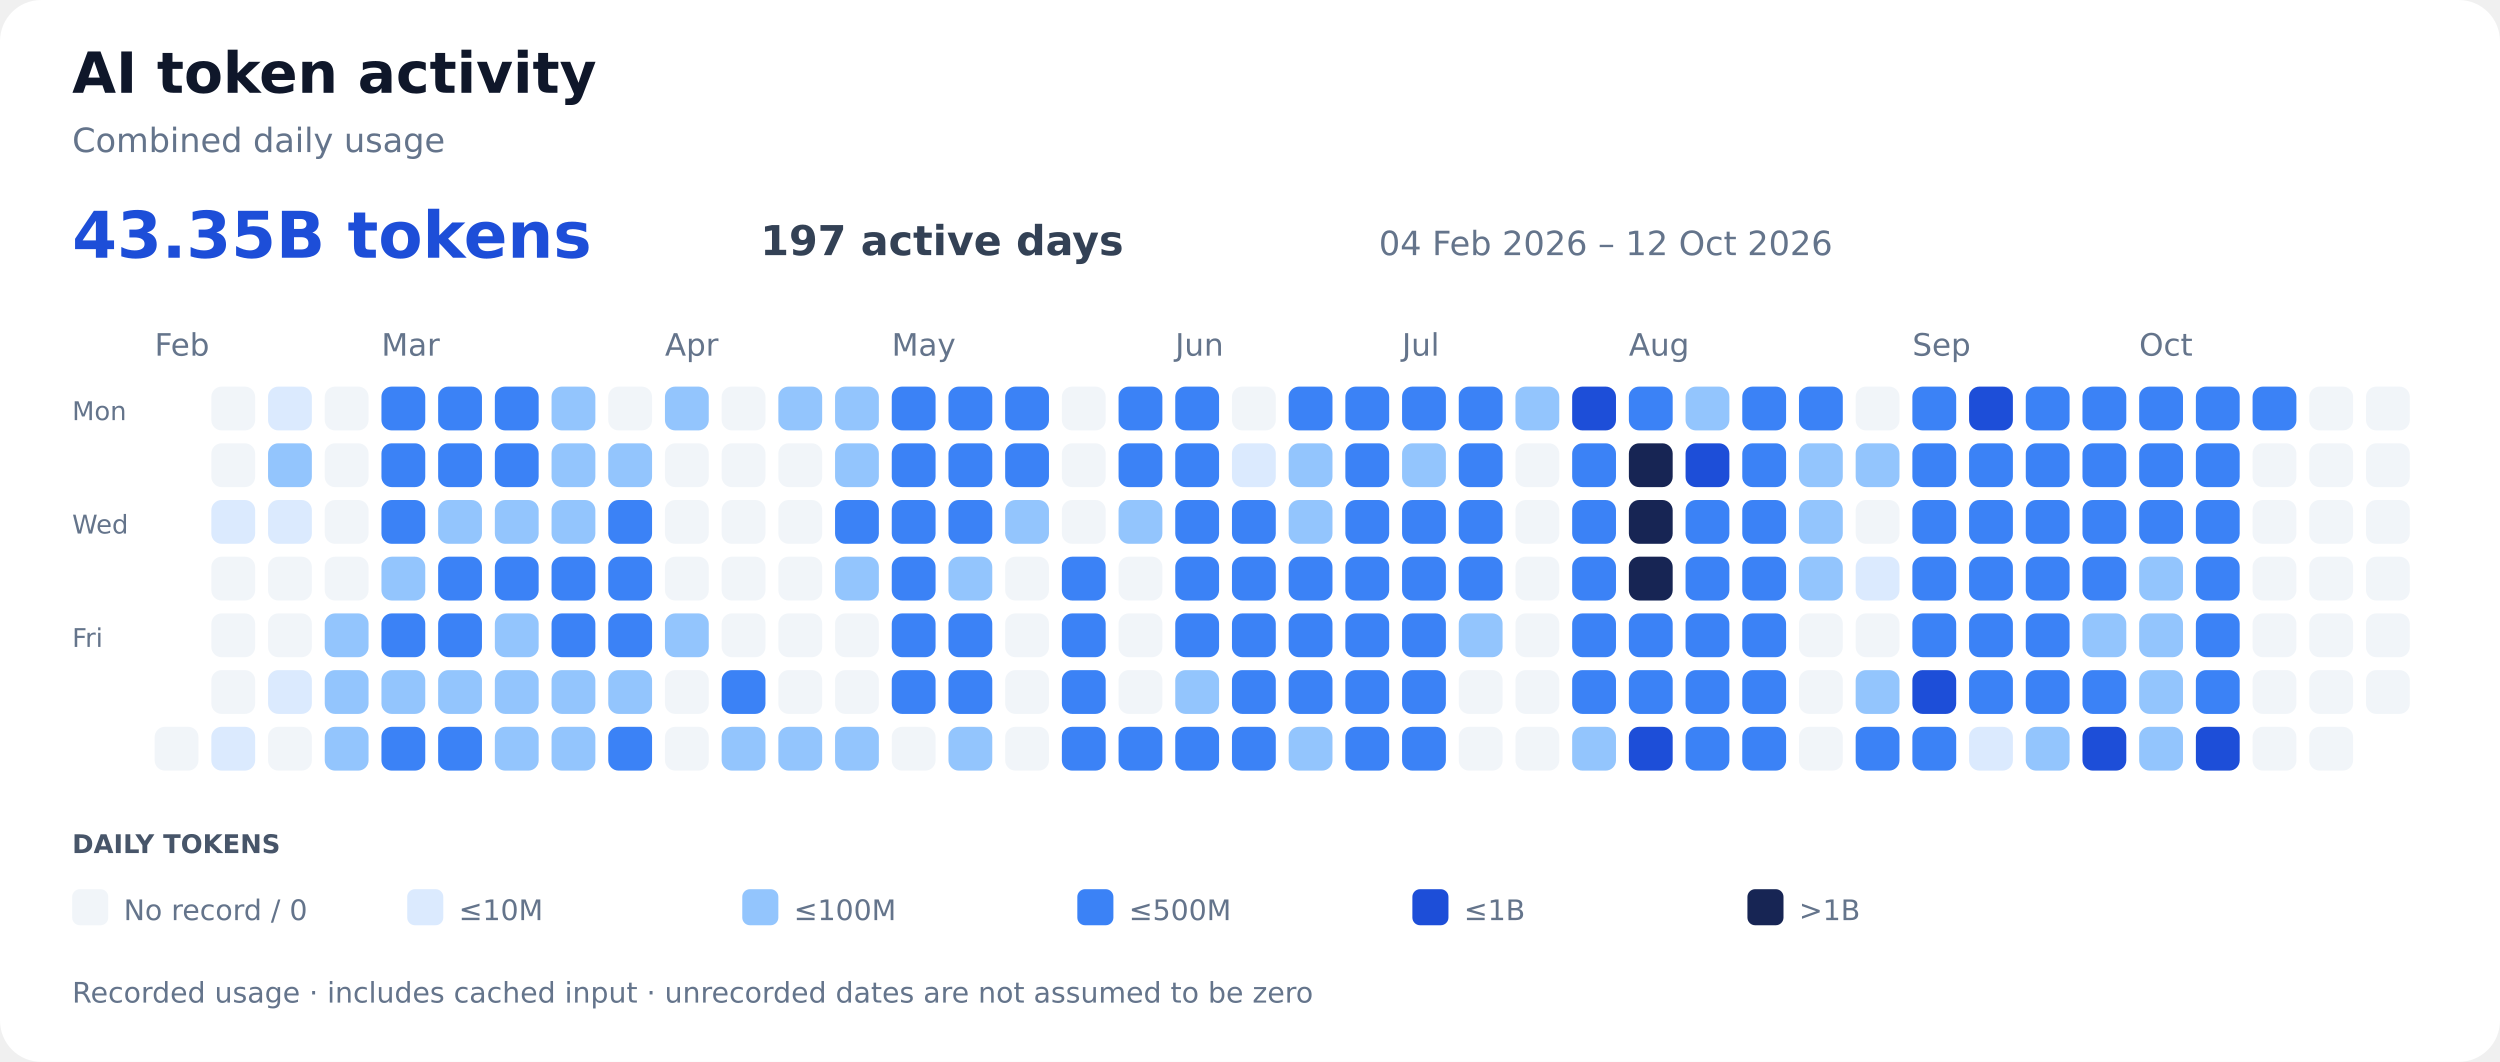
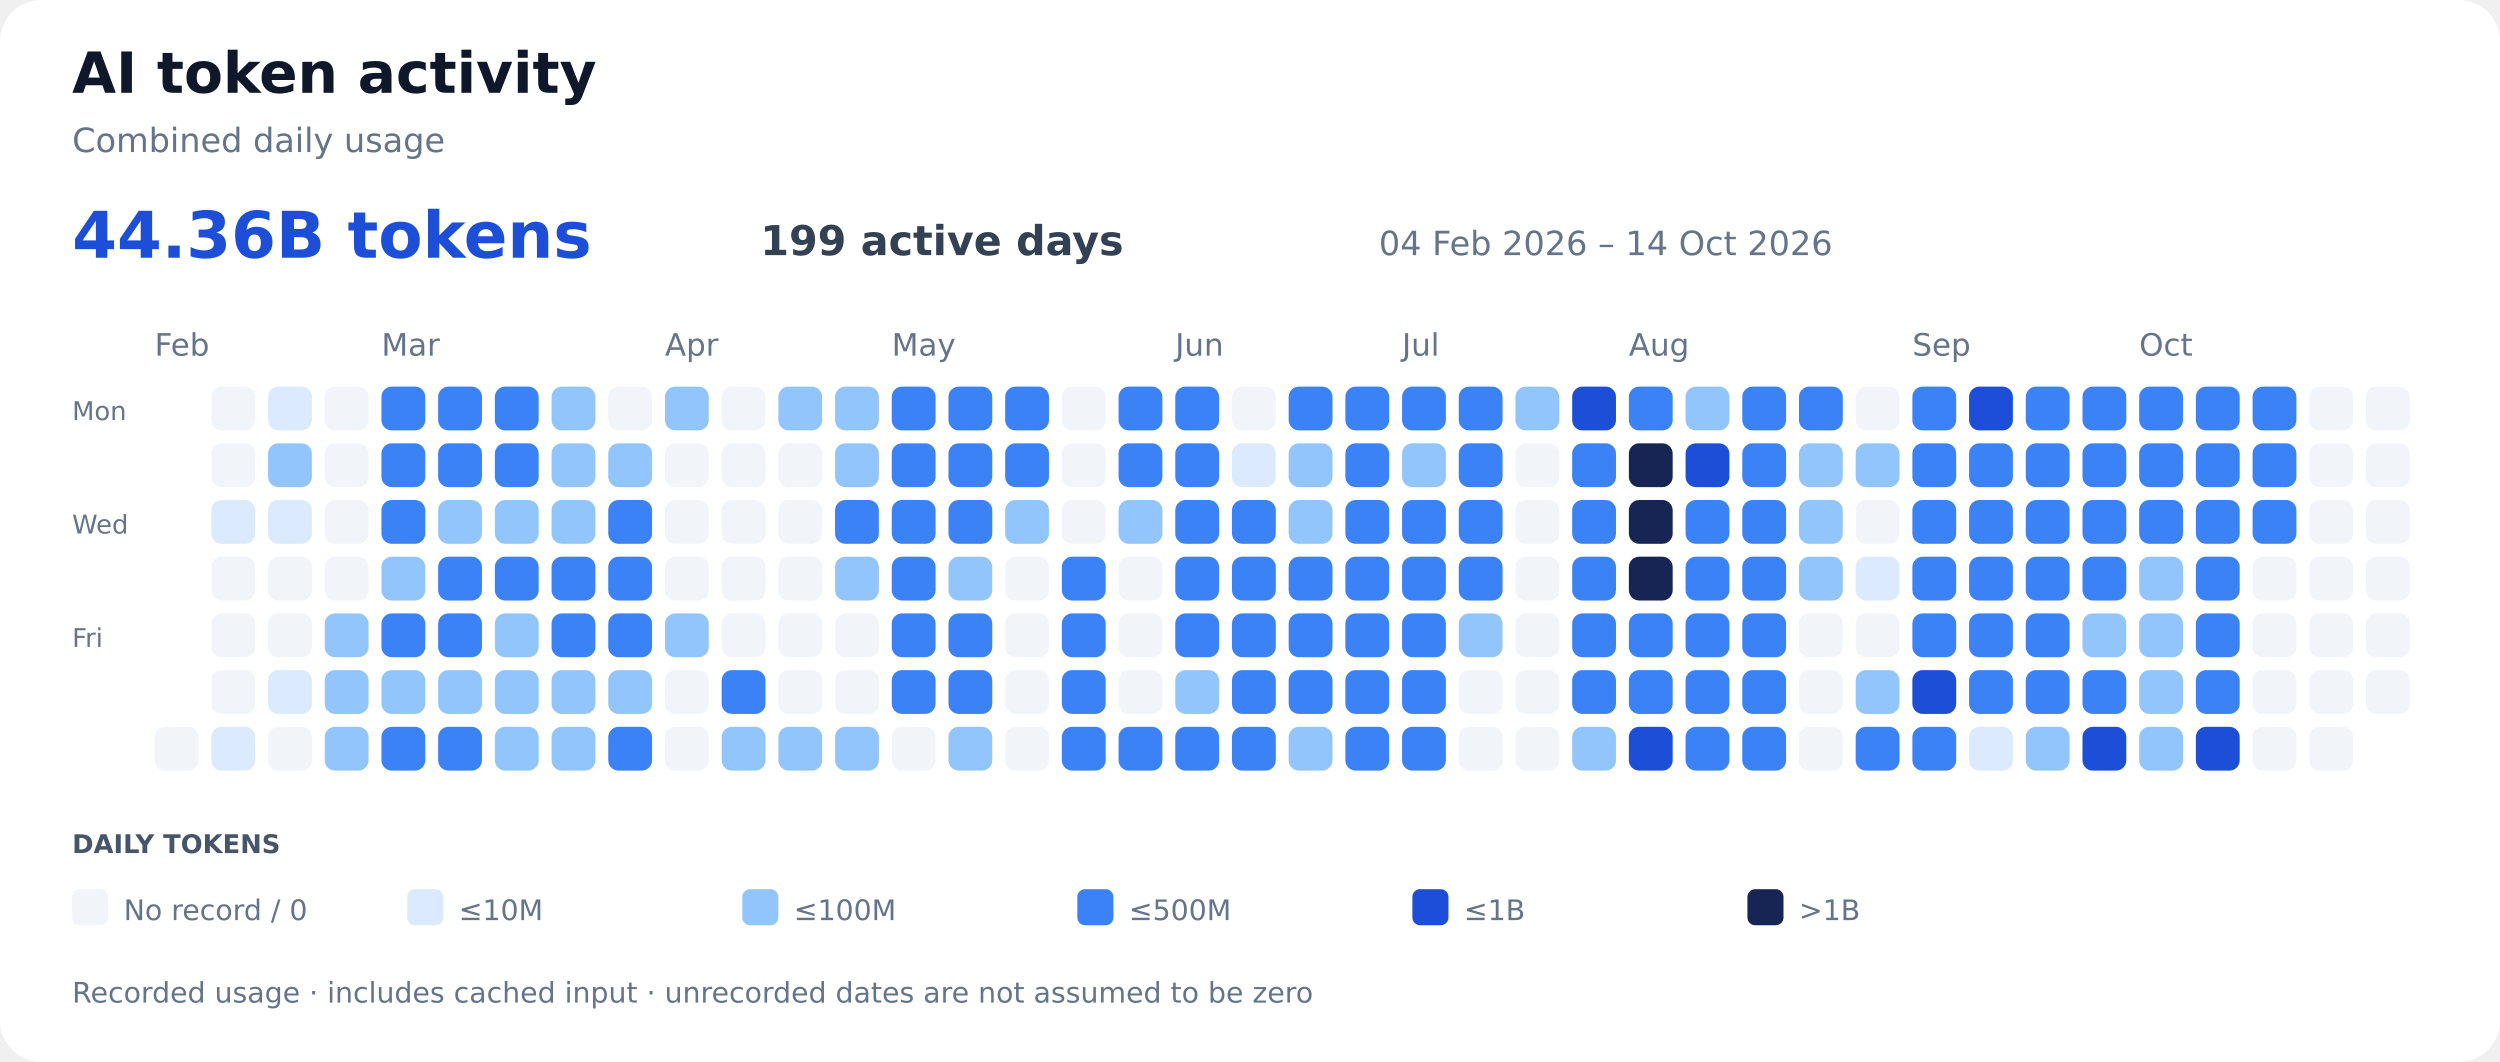
<svg xmlns="http://www.w3.org/2000/svg" width="970" height="412" viewBox="0 0 970 412" role="img" aria-labelledby="title description">
  <rect width="970" height="412" rx="16" fill="#ffffff" />
  <g font-family="DejaVu Sans, sans-serif" fill="#0f172a">
    <text x="28" y="36" font-size="22" font-weight="700" fill="#0f172a">AI token activity</text>
    <text x="28" y="59" font-size="13" font-weight="400" fill="#64748b">Combined daily usage</text>
-     <text x="28" y="100" font-size="25" font-weight="700" fill="#1d4ed8">43.35B tokens</text>
-     <text x="295" y="99" font-size="16" font-weight="600" fill="#334155">197 active days</text>
-     <text x="535" y="99" font-size="13" font-weight="400" fill="#64748b">04 Feb 2026 – 12 Oct 2026</text>
+     <text x="28" y="100" font-size="25" font-weight="700" fill="#1d4ed8">44.36B tokens</text>
+     <text x="295" y="99" font-size="16" font-weight="600" fill="#334155">199 active days</text>
+     <text x="535" y="99" font-size="13" font-weight="400" fill="#64748b">04 Feb 2026 – 14 Oct 2026</text>
    <text x="60" y="138" font-size="12" font-weight="400" fill="#64748b">Feb</text>
    <text x="148" y="138" font-size="12" font-weight="400" fill="#64748b">Mar</text>
    <text x="258" y="138" font-size="12" font-weight="400" fill="#64748b">Apr</text>
    <text x="346" y="138" font-size="12" font-weight="400" fill="#64748b">May</text>
    <text x="456" y="138" font-size="12" font-weight="400" fill="#64748b">Jun</text>
    <text x="544" y="138" font-size="12" font-weight="400" fill="#64748b">Jul</text>
    <text x="632" y="138" font-size="12" font-weight="400" fill="#64748b">Aug</text>
    <text x="742" y="138" font-size="12" font-weight="400" fill="#64748b">Sep</text>
    <text x="830" y="138" font-size="12" font-weight="400" fill="#64748b">Oct</text>
    <text x="28" y="163" font-size="10" font-weight="400" fill="#64748b">Mon</text>
    <text x="28" y="207" font-size="10" font-weight="400" fill="#64748b">Wed</text>
    <text x="28" y="251" font-size="10" font-weight="400" fill="#64748b">Fri</text>
    <rect x="60" y="282" width="17" height="17" rx="4" fill="#f1f5f9" data-date="2026-02-01" data-tokens="" />
    <rect x="82" y="150" width="17" height="17" rx="4" fill="#f1f5f9" data-date="2026-02-02" data-tokens="" />
    <rect x="82" y="172" width="17" height="17" rx="4" fill="#f1f5f9" data-date="2026-02-03" data-tokens="" />
    <rect x="82" y="194" width="17" height="17" rx="4" fill="#dbeafe" data-date="2026-02-04" data-tokens="8234972" />
    <rect x="82" y="216" width="17" height="17" rx="4" fill="#f1f5f9" data-date="2026-02-05" data-tokens="" />
    <rect x="82" y="238" width="17" height="17" rx="4" fill="#f1f5f9" data-date="2026-02-06" data-tokens="" />
    <rect x="82" y="260" width="17" height="17" rx="4" fill="#f1f5f9" data-date="2026-02-07" data-tokens="" />
    <rect x="82" y="282" width="17" height="17" rx="4" fill="#dbeafe" data-date="2026-02-08" data-tokens="3535775" />
    <rect x="104" y="150" width="17" height="17" rx="4" fill="#dbeafe" data-date="2026-02-09" data-tokens="8388466" />
    <rect x="104" y="172" width="17" height="17" rx="4" fill="#93c5fd" data-date="2026-02-10" data-tokens="65011440" />
    <rect x="104" y="194" width="17" height="17" rx="4" fill="#dbeafe" data-date="2026-02-11" data-tokens="1012166" />
    <rect x="104" y="216" width="17" height="17" rx="4" fill="#f1f5f9" data-date="2026-02-12" data-tokens="" />
    <rect x="104" y="238" width="17" height="17" rx="4" fill="#f1f5f9" data-date="2026-02-13" data-tokens="" />
    <rect x="104" y="260" width="17" height="17" rx="4" fill="#dbeafe" data-date="2026-02-14" data-tokens="2028352" />
    <rect x="104" y="282" width="17" height="17" rx="4" fill="#f1f5f9" data-date="2026-02-15" data-tokens="" />
    <rect x="126" y="150" width="17" height="17" rx="4" fill="#f1f5f9" data-date="2026-02-16" data-tokens="" />
    <rect x="126" y="172" width="17" height="17" rx="4" fill="#f1f5f9" data-date="2026-02-17" data-tokens="" />
    <rect x="126" y="194" width="17" height="17" rx="4" fill="#f1f5f9" data-date="2026-02-18" data-tokens="" />
    <rect x="126" y="216" width="17" height="17" rx="4" fill="#f1f5f9" data-date="2026-02-19" data-tokens="" />
    <rect x="126" y="238" width="17" height="17" rx="4" fill="#93c5fd" data-date="2026-02-20" data-tokens="41761350" />
    <rect x="126" y="260" width="17" height="17" rx="4" fill="#93c5fd" data-date="2026-02-21" data-tokens="75046649" />
    <rect x="126" y="282" width="17" height="17" rx="4" fill="#93c5fd" data-date="2026-02-22" data-tokens="12661433" />
    <rect x="148" y="150" width="17" height="17" rx="4" fill="#3b82f6" data-date="2026-02-23" data-tokens="117950366" />
    <rect x="148" y="172" width="17" height="17" rx="4" fill="#3b82f6" data-date="2026-02-24" data-tokens="107459131" />
    <rect x="148" y="194" width="17" height="17" rx="4" fill="#3b82f6" data-date="2026-02-25" data-tokens="180598260" />
    <rect x="148" y="216" width="17" height="17" rx="4" fill="#93c5fd" data-date="2026-02-26" data-tokens="76188094" />
    <rect x="148" y="238" width="17" height="17" rx="4" fill="#3b82f6" data-date="2026-02-27" data-tokens="104478195" />
    <rect x="148" y="260" width="17" height="17" rx="4" fill="#93c5fd" data-date="2026-02-28" data-tokens="66567769" />
    <rect x="148" y="282" width="17" height="17" rx="4" fill="#3b82f6" data-date="2026-03-01" data-tokens="131202998" />
    <rect x="170" y="150" width="17" height="17" rx="4" fill="#3b82f6" data-date="2026-03-02" data-tokens="171283796" />
    <rect x="170" y="172" width="17" height="17" rx="4" fill="#3b82f6" data-date="2026-03-03" data-tokens="132122563" />
    <rect x="170" y="194" width="17" height="17" rx="4" fill="#93c5fd" data-date="2026-03-04" data-tokens="40799721" />
    <rect x="170" y="216" width="17" height="17" rx="4" fill="#3b82f6" data-date="2026-03-05" data-tokens="106473926" />
    <rect x="170" y="238" width="17" height="17" rx="4" fill="#3b82f6" data-date="2026-03-06" data-tokens="160439711" />
    <rect x="170" y="260" width="17" height="17" rx="4" fill="#93c5fd" data-date="2026-03-07" data-tokens="40892512" />
    <rect x="170" y="282" width="17" height="17" rx="4" fill="#3b82f6" data-date="2026-03-08" data-tokens="163287679" />
    <rect x="192" y="150" width="17" height="17" rx="4" fill="#3b82f6" data-date="2026-03-09" data-tokens="203065692" />
    <rect x="192" y="172" width="17" height="17" rx="4" fill="#3b82f6" data-date="2026-03-10" data-tokens="149836139" />
    <rect x="192" y="194" width="17" height="17" rx="4" fill="#93c5fd" data-date="2026-03-11" data-tokens="34785045" />
    <rect x="192" y="216" width="17" height="17" rx="4" fill="#3b82f6" data-date="2026-03-12" data-tokens="101164869" />
    <rect x="192" y="238" width="17" height="17" rx="4" fill="#93c5fd" data-date="2026-03-13" data-tokens="24498066" />
    <rect x="192" y="260" width="17" height="17" rx="4" fill="#93c5fd" data-date="2026-03-14" data-tokens="24441166" />
    <rect x="192" y="282" width="17" height="17" rx="4" fill="#93c5fd" data-date="2026-03-15" data-tokens="65750191" />
    <rect x="214" y="150" width="17" height="17" rx="4" fill="#93c5fd" data-date="2026-03-16" data-tokens="69512939" />
    <rect x="214" y="172" width="17" height="17" rx="4" fill="#93c5fd" data-date="2026-03-17" data-tokens="17148436" />
    <rect x="214" y="194" width="17" height="17" rx="4" fill="#93c5fd" data-date="2026-03-18" data-tokens="32064581" />
    <rect x="214" y="216" width="17" height="17" rx="4" fill="#3b82f6" data-date="2026-03-19" data-tokens="154054413" />
    <rect x="214" y="238" width="17" height="17" rx="4" fill="#3b82f6" data-date="2026-03-20" data-tokens="121874676" />
    <rect x="214" y="260" width="17" height="17" rx="4" fill="#93c5fd" data-date="2026-03-21" data-tokens="13389634" />
    <rect x="214" y="282" width="17" height="17" rx="4" fill="#93c5fd" data-date="2026-03-22" data-tokens="52334656" />
    <rect x="236" y="150" width="17" height="17" rx="4" fill="#f1f5f9" data-date="2026-03-23" data-tokens="" />
    <rect x="236" y="172" width="17" height="17" rx="4" fill="#93c5fd" data-date="2026-03-24" data-tokens="54403549" />
    <rect x="236" y="194" width="17" height="17" rx="4" fill="#3b82f6" data-date="2026-03-25" data-tokens="118038891" />
    <rect x="236" y="216" width="17" height="17" rx="4" fill="#3b82f6" data-date="2026-03-26" data-tokens="115165381" />
    <rect x="236" y="238" width="17" height="17" rx="4" fill="#3b82f6" data-date="2026-03-27" data-tokens="160577413" />
    <rect x="236" y="260" width="17" height="17" rx="4" fill="#93c5fd" data-date="2026-03-28" data-tokens="83120819" />
    <rect x="236" y="282" width="17" height="17" rx="4" fill="#3b82f6" data-date="2026-03-29" data-tokens="161561850" />
    <rect x="258" y="150" width="17" height="17" rx="4" fill="#93c5fd" data-date="2026-03-30" data-tokens="66135539" />
    <rect x="258" y="172" width="17" height="17" rx="4" fill="#f1f5f9" data-date="2026-03-31" data-tokens="" />
    <rect x="258" y="194" width="17" height="17" rx="4" fill="#f1f5f9" data-date="2026-04-01" data-tokens="" />
    <rect x="258" y="216" width="17" height="17" rx="4" fill="#f1f5f9" data-date="2026-04-02" data-tokens="" />
    <rect x="258" y="238" width="17" height="17" rx="4" fill="#93c5fd" data-date="2026-04-03" data-tokens="58647593" />
    <rect x="258" y="260" width="17" height="17" rx="4" fill="#f1f5f9" data-date="2026-04-04" data-tokens="" />
    <rect x="258" y="282" width="17" height="17" rx="4" fill="#f1f5f9" data-date="2026-04-05" data-tokens="" />
    <rect x="280" y="150" width="17" height="17" rx="4" fill="#f1f5f9" data-date="2026-04-06" data-tokens="" />
    <rect x="280" y="172" width="17" height="17" rx="4" fill="#f1f5f9" data-date="2026-04-07" data-tokens="" />
    <rect x="280" y="194" width="17" height="17" rx="4" fill="#f1f5f9" data-date="2026-04-08" data-tokens="" />
    <rect x="280" y="216" width="17" height="17" rx="4" fill="#f1f5f9" data-date="2026-04-09" data-tokens="" />
    <rect x="280" y="238" width="17" height="17" rx="4" fill="#f1f5f9" data-date="2026-04-10" data-tokens="" />
    <rect x="280" y="260" width="17" height="17" rx="4" fill="#3b82f6" data-date="2026-04-11" data-tokens="120788370" />
    <rect x="280" y="282" width="17" height="17" rx="4" fill="#93c5fd" data-date="2026-04-12" data-tokens="60436829" />
    <rect x="302" y="150" width="17" height="17" rx="4" fill="#93c5fd" data-date="2026-04-13" data-tokens="10455315" />
    <rect x="302" y="172" width="17" height="17" rx="4" fill="#f1f5f9" data-date="2026-04-14" data-tokens="" />
    <rect x="302" y="194" width="17" height="17" rx="4" fill="#f1f5f9" data-date="2026-04-15" data-tokens="" />
    <rect x="302" y="216" width="17" height="17" rx="4" fill="#f1f5f9" data-date="2026-04-16" data-tokens="" />
    <rect x="302" y="238" width="17" height="17" rx="4" fill="#f1f5f9" data-date="2026-04-17" data-tokens="" />
    <rect x="302" y="260" width="17" height="17" rx="4" fill="#f1f5f9" data-date="2026-04-18" data-tokens="" />
    <rect x="302" y="282" width="17" height="17" rx="4" fill="#93c5fd" data-date="2026-04-19" data-tokens="82852915" />
    <rect x="324" y="150" width="17" height="17" rx="4" fill="#93c5fd" data-date="2026-04-20" data-tokens="58115075" />
    <rect x="324" y="172" width="17" height="17" rx="4" fill="#93c5fd" data-date="2026-04-21" data-tokens="61543824" />
    <rect x="324" y="194" width="17" height="17" rx="4" fill="#3b82f6" data-date="2026-04-22" data-tokens="136079935" />
    <rect x="324" y="216" width="17" height="17" rx="4" fill="#93c5fd" data-date="2026-04-23" data-tokens="41352665" />
    <rect x="324" y="238" width="17" height="17" rx="4" fill="#f1f5f9" data-date="2026-04-24" data-tokens="" />
    <rect x="324" y="260" width="17" height="17" rx="4" fill="#f1f5f9" data-date="2026-04-25" data-tokens="" />
    <rect x="324" y="282" width="17" height="17" rx="4" fill="#93c5fd" data-date="2026-04-26" data-tokens="14957744" />
    <rect x="346" y="150" width="17" height="17" rx="4" fill="#3b82f6" data-date="2026-04-27" data-tokens="255082019" />
    <rect x="346" y="172" width="17" height="17" rx="4" fill="#3b82f6" data-date="2026-04-28" data-tokens="178189295" />
    <rect x="346" y="194" width="17" height="17" rx="4" fill="#3b82f6" data-date="2026-04-29" data-tokens="168117466" />
    <rect x="346" y="216" width="17" height="17" rx="4" fill="#3b82f6" data-date="2026-04-30" data-tokens="242218024" />
    <rect x="346" y="238" width="17" height="17" rx="4" fill="#3b82f6" data-date="2026-05-01" data-tokens="235655788" />
    <rect x="346" y="260" width="17" height="17" rx="4" fill="#3b82f6" data-date="2026-05-02" data-tokens="118749011" />
    <rect x="346" y="282" width="17" height="17" rx="4" fill="#f1f5f9" data-date="2026-05-03" data-tokens="" />
    <rect x="368" y="150" width="17" height="17" rx="4" fill="#3b82f6" data-date="2026-05-04" data-tokens="269702567" />
    <rect x="368" y="172" width="17" height="17" rx="4" fill="#3b82f6" data-date="2026-05-05" data-tokens="245603673" />
    <rect x="368" y="194" width="17" height="17" rx="4" fill="#3b82f6" data-date="2026-05-06" data-tokens="145605854" />
    <rect x="368" y="216" width="17" height="17" rx="4" fill="#93c5fd" data-date="2026-05-07" data-tokens="57780380" />
    <rect x="368" y="238" width="17" height="17" rx="4" fill="#3b82f6" data-date="2026-05-08" data-tokens="218160324" />
    <rect x="368" y="260" width="17" height="17" rx="4" fill="#3b82f6" data-date="2026-05-09" data-tokens="231997135" />
    <rect x="368" y="282" width="17" height="17" rx="4" fill="#93c5fd" data-date="2026-05-10" data-tokens="93855415" />
    <rect x="390" y="150" width="17" height="17" rx="4" fill="#3b82f6" data-date="2026-05-11" data-tokens="152627967" />
    <rect x="390" y="172" width="17" height="17" rx="4" fill="#3b82f6" data-date="2026-05-12" data-tokens="222452031" />
    <rect x="390" y="194" width="17" height="17" rx="4" fill="#93c5fd" data-date="2026-05-13" data-tokens="93068092" />
    <rect x="390" y="216" width="17" height="17" rx="4" fill="#f1f5f9" data-date="2026-05-14" data-tokens="" />
    <rect x="390" y="238" width="17" height="17" rx="4" fill="#f1f5f9" data-date="2026-05-15" data-tokens="" />
    <rect x="390" y="260" width="17" height="17" rx="4" fill="#f1f5f9" data-date="2026-05-16" data-tokens="" />
    <rect x="390" y="282" width="17" height="17" rx="4" fill="#f1f5f9" data-date="2026-05-17" data-tokens="" />
    <rect x="412" y="150" width="17" height="17" rx="4" fill="#f1f5f9" data-date="2026-05-18" data-tokens="" />
    <rect x="412" y="172" width="17" height="17" rx="4" fill="#f1f5f9" data-date="2026-05-19" data-tokens="" />
    <rect x="412" y="194" width="17" height="17" rx="4" fill="#f1f5f9" data-date="2026-05-20" data-tokens="" />
    <rect x="412" y="216" width="17" height="17" rx="4" fill="#3b82f6" data-date="2026-05-21" data-tokens="117632247" />
    <rect x="412" y="238" width="17" height="17" rx="4" fill="#3b82f6" data-date="2026-05-22" data-tokens="441916726" />
    <rect x="412" y="260" width="17" height="17" rx="4" fill="#3b82f6" data-date="2026-05-23" data-tokens="419522360" />
    <rect x="412" y="282" width="17" height="17" rx="4" fill="#3b82f6" data-date="2026-05-24" data-tokens="448870079" />
    <rect x="434" y="150" width="17" height="17" rx="4" fill="#3b82f6" data-date="2026-05-25" data-tokens="280472545" />
    <rect x="434" y="172" width="17" height="17" rx="4" fill="#3b82f6" data-date="2026-05-26" data-tokens="385203649" />
    <rect x="434" y="194" width="17" height="17" rx="4" fill="#93c5fd" data-date="2026-05-27" data-tokens="23824054" />
    <rect x="434" y="216" width="17" height="17" rx="4" fill="#f1f5f9" data-date="2026-05-28" data-tokens="" />
    <rect x="434" y="238" width="17" height="17" rx="4" fill="#f1f5f9" data-date="2026-05-29" data-tokens="" />
    <rect x="434" y="260" width="17" height="17" rx="4" fill="#f1f5f9" data-date="2026-05-30" data-tokens="" />
    <rect x="434" y="282" width="17" height="17" rx="4" fill="#3b82f6" data-date="2026-05-31" data-tokens="382419454" />
    <rect x="456" y="150" width="17" height="17" rx="4" fill="#3b82f6" data-date="2026-06-01" data-tokens="414453856" />
    <rect x="456" y="172" width="17" height="17" rx="4" fill="#3b82f6" data-date="2026-06-02" data-tokens="287486445" />
    <rect x="456" y="194" width="17" height="17" rx="4" fill="#3b82f6" data-date="2026-06-03" data-tokens="117319713" />
    <rect x="456" y="216" width="17" height="17" rx="4" fill="#3b82f6" data-date="2026-06-04" data-tokens="317038255" />
    <rect x="456" y="238" width="17" height="17" rx="4" fill="#3b82f6" data-date="2026-06-05" data-tokens="242043267" />
    <rect x="456" y="260" width="17" height="17" rx="4" fill="#93c5fd" data-date="2026-06-06" data-tokens="11376466" />
    <rect x="456" y="282" width="17" height="17" rx="4" fill="#3b82f6" data-date="2026-06-07" data-tokens="149673019" />
    <rect x="478" y="150" width="17" height="17" rx="4" fill="#f1f5f9" data-date="2026-06-08" data-tokens="" />
    <rect x="478" y="172" width="17" height="17" rx="4" fill="#dbeafe" data-date="2026-06-09" data-tokens="1351822" />
    <rect x="478" y="194" width="17" height="17" rx="4" fill="#3b82f6" data-date="2026-06-10" data-tokens="108145295" />
    <rect x="478" y="216" width="17" height="17" rx="4" fill="#3b82f6" data-date="2026-06-11" data-tokens="237390981" />
    <rect x="478" y="238" width="17" height="17" rx="4" fill="#3b82f6" data-date="2026-06-12" data-tokens="235553864" />
    <rect x="478" y="260" width="17" height="17" rx="4" fill="#3b82f6" data-date="2026-06-13" data-tokens="204160790" />
    <rect x="478" y="282" width="17" height="17" rx="4" fill="#3b82f6" data-date="2026-06-14" data-tokens="373024138" />
    <rect x="500" y="150" width="17" height="17" rx="4" fill="#3b82f6" data-date="2026-06-15" data-tokens="152065319" />
    <rect x="500" y="172" width="17" height="17" rx="4" fill="#93c5fd" data-date="2026-06-16" data-tokens="86852613" />
    <rect x="500" y="194" width="17" height="17" rx="4" fill="#93c5fd" data-date="2026-06-17" data-tokens="42123809" />
    <rect x="500" y="216" width="17" height="17" rx="4" fill="#3b82f6" data-date="2026-06-18" data-tokens="197673072" />
    <rect x="500" y="238" width="17" height="17" rx="4" fill="#3b82f6" data-date="2026-06-19" data-tokens="233951387" />
    <rect x="500" y="260" width="17" height="17" rx="4" fill="#3b82f6" data-date="2026-06-20" data-tokens="128336959" />
    <rect x="500" y="282" width="17" height="17" rx="4" fill="#93c5fd" data-date="2026-06-21" data-tokens="33461093" />
    <rect x="522" y="150" width="17" height="17" rx="4" fill="#3b82f6" data-date="2026-06-22" data-tokens="253037666" />
    <rect x="522" y="172" width="17" height="17" rx="4" fill="#3b82f6" data-date="2026-06-23" data-tokens="237494017" />
    <rect x="522" y="194" width="17" height="17" rx="4" fill="#3b82f6" data-date="2026-06-24" data-tokens="299414401" />
    <rect x="522" y="216" width="17" height="17" rx="4" fill="#3b82f6" data-date="2026-06-25" data-tokens="144395414" />
    <rect x="522" y="238" width="17" height="17" rx="4" fill="#3b82f6" data-date="2026-06-26" data-tokens="201137745" />
    <rect x="522" y="260" width="17" height="17" rx="4" fill="#3b82f6" data-date="2026-06-27" data-tokens="367363359" />
    <rect x="522" y="282" width="17" height="17" rx="4" fill="#3b82f6" data-date="2026-06-28" data-tokens="248321064" />
    <rect x="544" y="150" width="17" height="17" rx="4" fill="#3b82f6" data-date="2026-06-29" data-tokens="191311526" />
    <rect x="544" y="172" width="17" height="17" rx="4" fill="#93c5fd" data-date="2026-06-30" data-tokens="71657291" />
    <rect x="544" y="194" width="17" height="17" rx="4" fill="#3b82f6" data-date="2026-07-01" data-tokens="277777461" />
    <rect x="544" y="216" width="17" height="17" rx="4" fill="#3b82f6" data-date="2026-07-02" data-tokens="294556773" />
    <rect x="544" y="238" width="17" height="17" rx="4" fill="#3b82f6" data-date="2026-07-03" data-tokens="233772960" />
    <rect x="544" y="260" width="17" height="17" rx="4" fill="#3b82f6" data-date="2026-07-04" data-tokens="156658656" />
    <rect x="544" y="282" width="17" height="17" rx="4" fill="#3b82f6" data-date="2026-07-05" data-tokens="444334617" />
    <rect x="566" y="150" width="17" height="17" rx="4" fill="#3b82f6" data-date="2026-07-06" data-tokens="261459427" />
    <rect x="566" y="172" width="17" height="17" rx="4" fill="#3b82f6" data-date="2026-07-07" data-tokens="229209661" />
    <rect x="566" y="194" width="17" height="17" rx="4" fill="#3b82f6" data-date="2026-07-08" data-tokens="151790847" />
    <rect x="566" y="216" width="17" height="17" rx="4" fill="#3b82f6" data-date="2026-07-09" data-tokens="411365361" />
    <rect x="566" y="238" width="17" height="17" rx="4" fill="#93c5fd" data-date="2026-07-10" data-tokens="71911369" />
    <rect x="566" y="260" width="17" height="17" rx="4" fill="#f1f5f9" data-date="2026-07-11" data-tokens="" />
    <rect x="566" y="282" width="17" height="17" rx="4" fill="#f1f5f9" data-date="2026-07-12" data-tokens="" />
    <rect x="588" y="150" width="17" height="17" rx="4" fill="#93c5fd" data-date="2026-07-13" data-tokens="11315833" />
    <rect x="588" y="172" width="17" height="17" rx="4" fill="#f1f5f9" data-date="2026-07-14" data-tokens="" />
    <rect x="588" y="194" width="17" height="17" rx="4" fill="#f1f5f9" data-date="2026-07-15" data-tokens="" />
    <rect x="588" y="216" width="17" height="17" rx="4" fill="#f1f5f9" data-date="2026-07-16" data-tokens="" />
    <rect x="588" y="238" width="17" height="17" rx="4" fill="#f1f5f9" data-date="2026-07-17" data-tokens="" />
    <rect x="588" y="260" width="17" height="17" rx="4" fill="#f1f5f9" data-date="2026-07-18" data-tokens="" />
    <rect x="588" y="282" width="17" height="17" rx="4" fill="#f1f5f9" data-date="2026-07-19" data-tokens="" />
    <rect x="610" y="150" width="17" height="17" rx="4" fill="#1d4ed8" data-date="2026-07-20" data-tokens="515865464" />
    <rect x="610" y="172" width="17" height="17" rx="4" fill="#3b82f6" data-date="2026-07-21" data-tokens="331645631" />
    <rect x="610" y="194" width="17" height="17" rx="4" fill="#3b82f6" data-date="2026-07-22" data-tokens="401125850" />
    <rect x="610" y="216" width="17" height="17" rx="4" fill="#3b82f6" data-date="2026-07-23" data-tokens="365787555" />
    <rect x="610" y="238" width="17" height="17" rx="4" fill="#3b82f6" data-date="2026-07-24" data-tokens="458889765" />
    <rect x="610" y="260" width="17" height="17" rx="4" fill="#3b82f6" data-date="2026-07-25" data-tokens="222352231" />
    <rect x="610" y="282" width="17" height="17" rx="4" fill="#93c5fd" data-date="2026-07-26" data-tokens="33796289" />
    <rect x="632" y="150" width="17" height="17" rx="4" fill="#3b82f6" data-date="2026-07-27" data-tokens="270913090" />
    <rect x="632" y="172" width="17" height="17" rx="4" fill="#172554" data-date="2026-07-28" data-tokens="1279407407" />
    <rect x="632" y="194" width="17" height="17" rx="4" fill="#172554" data-date="2026-07-29" data-tokens="2421372721" />
    <rect x="632" y="216" width="17" height="17" rx="4" fill="#172554" data-date="2026-07-30" data-tokens="1053870398" />
    <rect x="632" y="238" width="17" height="17" rx="4" fill="#3b82f6" data-date="2026-07-31" data-tokens="344465145" />
    <rect x="632" y="260" width="17" height="17" rx="4" fill="#3b82f6" data-date="2026-08-01" data-tokens="353928099" />
    <rect x="632" y="282" width="17" height="17" rx="4" fill="#1d4ed8" data-date="2026-08-02" data-tokens="566107212" />
    <rect x="654" y="150" width="17" height="17" rx="4" fill="#93c5fd" data-date="2026-08-03" data-tokens="47165279" />
    <rect x="654" y="172" width="17" height="17" rx="4" fill="#1d4ed8" data-date="2026-08-04" data-tokens="619112709" />
    <rect x="654" y="194" width="17" height="17" rx="4" fill="#3b82f6" data-date="2026-08-05" data-tokens="395819671" />
    <rect x="654" y="216" width="17" height="17" rx="4" fill="#3b82f6" data-date="2026-08-06" data-tokens="453523446" />
    <rect x="654" y="238" width="17" height="17" rx="4" fill="#3b82f6" data-date="2026-08-07" data-tokens="377046878" />
    <rect x="654" y="260" width="17" height="17" rx="4" fill="#3b82f6" data-date="2026-08-08" data-tokens="351468858" />
    <rect x="654" y="282" width="17" height="17" rx="4" fill="#3b82f6" data-date="2026-08-09" data-tokens="468735351" />
    <rect x="676" y="150" width="17" height="17" rx="4" fill="#3b82f6" data-date="2026-08-10" data-tokens="265916317" />
    <rect x="676" y="172" width="17" height="17" rx="4" fill="#3b82f6" data-date="2026-08-11" data-tokens="134528315" />
    <rect x="676" y="194" width="17" height="17" rx="4" fill="#3b82f6" data-date="2026-08-12" data-tokens="459020776" />
    <rect x="676" y="216" width="17" height="17" rx="4" fill="#3b82f6" data-date="2026-08-13" data-tokens="375260206" />
    <rect x="676" y="238" width="17" height="17" rx="4" fill="#3b82f6" data-date="2026-08-14" data-tokens="425631558" />
    <rect x="676" y="260" width="17" height="17" rx="4" fill="#3b82f6" data-date="2026-08-15" data-tokens="394676348" />
    <rect x="676" y="282" width="17" height="17" rx="4" fill="#3b82f6" data-date="2026-08-16" data-tokens="211866537" />
    <rect x="698" y="150" width="17" height="17" rx="4" fill="#3b82f6" data-date="2026-08-17" data-tokens="132686691" />
    <rect x="698" y="172" width="17" height="17" rx="4" fill="#93c5fd" data-date="2026-08-18" data-tokens="11557518" />
    <rect x="698" y="194" width="17" height="17" rx="4" fill="#93c5fd" data-date="2026-08-19" data-tokens="31778922" />
    <rect x="698" y="216" width="17" height="17" rx="4" fill="#93c5fd" data-date="2026-08-20" data-tokens="51375355" />
    <rect x="698" y="238" width="17" height="17" rx="4" fill="#f1f5f9" data-date="2026-08-21" data-tokens="" />
    <rect x="698" y="260" width="17" height="17" rx="4" fill="#f1f5f9" data-date="2026-08-22" data-tokens="" />
    <rect x="698" y="282" width="17" height="17" rx="4" fill="#f1f5f9" data-date="2026-08-23" data-tokens="" />
    <rect x="720" y="150" width="17" height="17" rx="4" fill="#f1f5f9" data-date="2026-08-24" data-tokens="" />
    <rect x="720" y="172" width="17" height="17" rx="4" fill="#93c5fd" data-date="2026-08-25" data-tokens="83069782" />
    <rect x="720" y="194" width="17" height="17" rx="4" fill="#f1f5f9" data-date="2026-08-26" data-tokens="" />
    <rect x="720" y="216" width="17" height="17" rx="4" fill="#dbeafe" data-date="2026-08-27" data-tokens="2700589" />
    <rect x="720" y="238" width="17" height="17" rx="4" fill="#f1f5f9" data-date="2026-08-28" data-tokens="" />
    <rect x="720" y="260" width="17" height="17" rx="4" fill="#93c5fd" data-date="2026-08-29" data-tokens="19890204" />
    <rect x="720" y="282" width="17" height="17" rx="4" fill="#3b82f6" data-date="2026-08-30" data-tokens="335423902" />
    <rect x="742" y="150" width="17" height="17" rx="4" fill="#3b82f6" data-date="2026-08-31" data-tokens="300731661" />
    <rect x="742" y="172" width="17" height="17" rx="4" fill="#3b82f6" data-date="2026-09-01" data-tokens="196911004" />
    <rect x="742" y="194" width="17" height="17" rx="4" fill="#3b82f6" data-date="2026-09-02" data-tokens="264004475" />
    <rect x="742" y="216" width="17" height="17" rx="4" fill="#3b82f6" data-date="2026-09-03" data-tokens="408290439" />
    <rect x="742" y="238" width="17" height="17" rx="4" fill="#3b82f6" data-date="2026-09-04" data-tokens="293036862" />
    <rect x="742" y="260" width="17" height="17" rx="4" fill="#1d4ed8" data-date="2026-09-05" data-tokens="507611968" />
    <rect x="742" y="282" width="17" height="17" rx="4" fill="#3b82f6" data-date="2026-09-06" data-tokens="401758660" />
    <rect x="764" y="150" width="17" height="17" rx="4" fill="#1d4ed8" data-date="2026-09-07" data-tokens="507404936" />
    <rect x="764" y="172" width="17" height="17" rx="4" fill="#3b82f6" data-date="2026-09-08" data-tokens="303387808" />
    <rect x="764" y="194" width="17" height="17" rx="4" fill="#3b82f6" data-date="2026-09-09" data-tokens="104585400" />
    <rect x="764" y="216" width="17" height="17" rx="4" fill="#3b82f6" data-date="2026-09-10" data-tokens="152703443" />
    <rect x="764" y="238" width="17" height="17" rx="4" fill="#3b82f6" data-date="2026-09-11" data-tokens="184188798" />
    <rect x="764" y="260" width="17" height="17" rx="4" fill="#3b82f6" data-date="2026-09-12" data-tokens="146847214" />
    <rect x="764" y="282" width="17" height="17" rx="4" fill="#dbeafe" data-date="2026-09-13" data-tokens="3450313" />
    <rect x="786" y="150" width="17" height="17" rx="4" fill="#3b82f6" data-date="2026-09-14" data-tokens="420307277" />
    <rect x="786" y="172" width="17" height="17" rx="4" fill="#3b82f6" data-date="2026-09-15" data-tokens="188544723" />
    <rect x="786" y="194" width="17" height="17" rx="4" fill="#3b82f6" data-date="2026-09-16" data-tokens="465522054" />
    <rect x="786" y="216" width="17" height="17" rx="4" fill="#3b82f6" data-date="2026-09-17" data-tokens="175752829" />
    <rect x="786" y="238" width="17" height="17" rx="4" fill="#3b82f6" data-date="2026-09-18" data-tokens="118048756" />
    <rect x="786" y="260" width="17" height="17" rx="4" fill="#3b82f6" data-date="2026-09-19" data-tokens="356990735" />
    <rect x="786" y="282" width="17" height="17" rx="4" fill="#93c5fd" data-date="2026-09-20" data-tokens="38734633" />
    <rect x="808" y="150" width="17" height="17" rx="4" fill="#3b82f6" data-date="2026-09-21" data-tokens="419526268" />
    <rect x="808" y="172" width="17" height="17" rx="4" fill="#3b82f6" data-date="2026-09-22" data-tokens="199657385" />
    <rect x="808" y="194" width="17" height="17" rx="4" fill="#3b82f6" data-date="2026-09-23" data-tokens="353685184" />
    <rect x="808" y="216" width="17" height="17" rx="4" fill="#3b82f6" data-date="2026-09-24" data-tokens="409291491" />
    <rect x="808" y="238" width="17" height="17" rx="4" fill="#93c5fd" data-date="2026-09-25" data-tokens="46378314" />
    <rect x="808" y="260" width="17" height="17" rx="4" fill="#3b82f6" data-date="2026-09-26" data-tokens="391023558" />
    <rect x="808" y="282" width="17" height="17" rx="4" fill="#1d4ed8" data-date="2026-09-27" data-tokens="502968509" />
    <rect x="830" y="150" width="17" height="17" rx="4" fill="#3b82f6" data-date="2026-09-28" data-tokens="346049342" />
    <rect x="830" y="172" width="17" height="17" rx="4" fill="#3b82f6" data-date="2026-09-29" data-tokens="234652511" />
    <rect x="830" y="194" width="17" height="17" rx="4" fill="#3b82f6" data-date="2026-09-30" data-tokens="225338462" />
    <rect x="830" y="216" width="17" height="17" rx="4" fill="#93c5fd" data-date="2026-10-01" data-tokens="97701511" />
    <rect x="830" y="238" width="17" height="17" rx="4" fill="#93c5fd" data-date="2026-10-02" data-tokens="26402355" />
    <rect x="830" y="260" width="17" height="17" rx="4" fill="#93c5fd" data-date="2026-10-03" data-tokens="12447838" />
    <rect x="830" y="282" width="17" height="17" rx="4" fill="#93c5fd" data-date="2026-10-04" data-tokens="31810242" />
    <rect x="852" y="150" width="17" height="17" rx="4" fill="#3b82f6" data-date="2026-10-05" data-tokens="222070922" />
    <rect x="852" y="172" width="17" height="17" rx="4" fill="#3b82f6" data-date="2026-10-06" data-tokens="314506612" />
    <rect x="852" y="194" width="17" height="17" rx="4" fill="#3b82f6" data-date="2026-10-07" data-tokens="314799259" />
    <rect x="852" y="216" width="17" height="17" rx="4" fill="#3b82f6" data-date="2026-10-08" data-tokens="416565655" />
    <rect x="852" y="238" width="17" height="17" rx="4" fill="#3b82f6" data-date="2026-10-09" data-tokens="224462554" />
    <rect x="852" y="260" width="17" height="17" rx="4" fill="#3b82f6" data-date="2026-10-10" data-tokens="215763327" />
    <rect x="852" y="282" width="17" height="17" rx="4" fill="#1d4ed8" data-date="2026-10-11" data-tokens="511484702" />
-     <rect x="874" y="150" width="17" height="17" rx="4" fill="#3b82f6" data-date="2026-10-12" data-tokens="179243432" />
-     <rect x="874" y="172" width="17" height="17" rx="4" fill="#f1f5f9" data-date="2026-10-13" data-tokens="" />
-     <rect x="874" y="194" width="17" height="17" rx="4" fill="#f1f5f9" data-date="2026-10-14" data-tokens="" />
+     <rect x="874" y="150" width="17" height="17" rx="4" fill="#3b82f6" data-date="2026-10-12" data-tokens="466056931" />
+     <rect x="874" y="172" width="17" height="17" rx="4" fill="#3b82f6" data-date="2026-10-13" data-tokens="271977402" />
+     <rect x="874" y="194" width="17" height="17" rx="4" fill="#3b82f6" data-date="2026-10-14" data-tokens="454410957" />
    <rect x="874" y="216" width="17" height="17" rx="4" fill="#f1f5f9" data-date="2026-10-15" data-tokens="" />
    <rect x="874" y="238" width="17" height="17" rx="4" fill="#f1f5f9" data-date="2026-10-16" data-tokens="" />
    <rect x="874" y="260" width="17" height="17" rx="4" fill="#f1f5f9" data-date="2026-10-17" data-tokens="" />
    <rect x="874" y="282" width="17" height="17" rx="4" fill="#f1f5f9" data-date="2026-10-18" data-tokens="" />
    <rect x="896" y="150" width="17" height="17" rx="4" fill="#f1f5f9" data-date="2026-10-19" data-tokens="" />
    <rect x="896" y="172" width="17" height="17" rx="4" fill="#f1f5f9" data-date="2026-10-20" data-tokens="" />
    <rect x="896" y="194" width="17" height="17" rx="4" fill="#f1f5f9" data-date="2026-10-21" data-tokens="" />
    <rect x="896" y="216" width="17" height="17" rx="4" fill="#f1f5f9" data-date="2026-10-22" data-tokens="" />
    <rect x="896" y="238" width="17" height="17" rx="4" fill="#f1f5f9" data-date="2026-10-23" data-tokens="" />
    <rect x="896" y="260" width="17" height="17" rx="4" fill="#f1f5f9" data-date="2026-10-24" data-tokens="" />
    <rect x="896" y="282" width="17" height="17" rx="4" fill="#f1f5f9" data-date="2026-10-25" data-tokens="" />
    <rect x="918" y="150" width="17" height="17" rx="4" fill="#f1f5f9" data-date="2026-10-26" data-tokens="" />
    <rect x="918" y="172" width="17" height="17" rx="4" fill="#f1f5f9" data-date="2026-10-27" data-tokens="" />
    <rect x="918" y="194" width="17" height="17" rx="4" fill="#f1f5f9" data-date="2026-10-28" data-tokens="" />
    <rect x="918" y="216" width="17" height="17" rx="4" fill="#f1f5f9" data-date="2026-10-29" data-tokens="" />
    <rect x="918" y="238" width="17" height="17" rx="4" fill="#f1f5f9" data-date="2026-10-30" data-tokens="" />
    <rect x="918" y="260" width="17" height="17" rx="4" fill="#f1f5f9" data-date="2026-10-31" data-tokens="" />
    <text x="28" y="331" font-size="10" font-weight="700" fill="#475569">DAILY TOKENS</text>
    <rect x="28" y="345" width="14" height="14" rx="3" fill="#f1f5f9" />
    <text x="48" y="357" font-size="11" font-weight="400" fill="#64748b">No record / 0</text>
    <rect x="158" y="345" width="14" height="14" rx="3" fill="#dbeafe" />
    <text x="178" y="357" font-size="11" font-weight="400" fill="#64748b">≤10M</text>
    <rect x="288" y="345" width="14" height="14" rx="3" fill="#93c5fd" />
    <text x="308" y="357" font-size="11" font-weight="400" fill="#64748b">≤100M</text>
    <rect x="418" y="345" width="14" height="14" rx="3" fill="#3b82f6" />
    <text x="438" y="357" font-size="11" font-weight="400" fill="#64748b">≤500M</text>
    <rect x="548" y="345" width="14" height="14" rx="3" fill="#1d4ed8" />
    <text x="568" y="357" font-size="11" font-weight="400" fill="#64748b">≤1B</text>
    <rect x="678" y="345" width="14" height="14" rx="3" fill="#172554" />
    <text x="698" y="357" font-size="11" font-weight="400" fill="#64748b">&gt;1B</text>
    <text x="28" y="389" font-size="11" font-weight="400" fill="#64748b">Recorded usage · includes cached input · unrecorded dates are not assumed to be zero</text>
  </g>
</svg>
